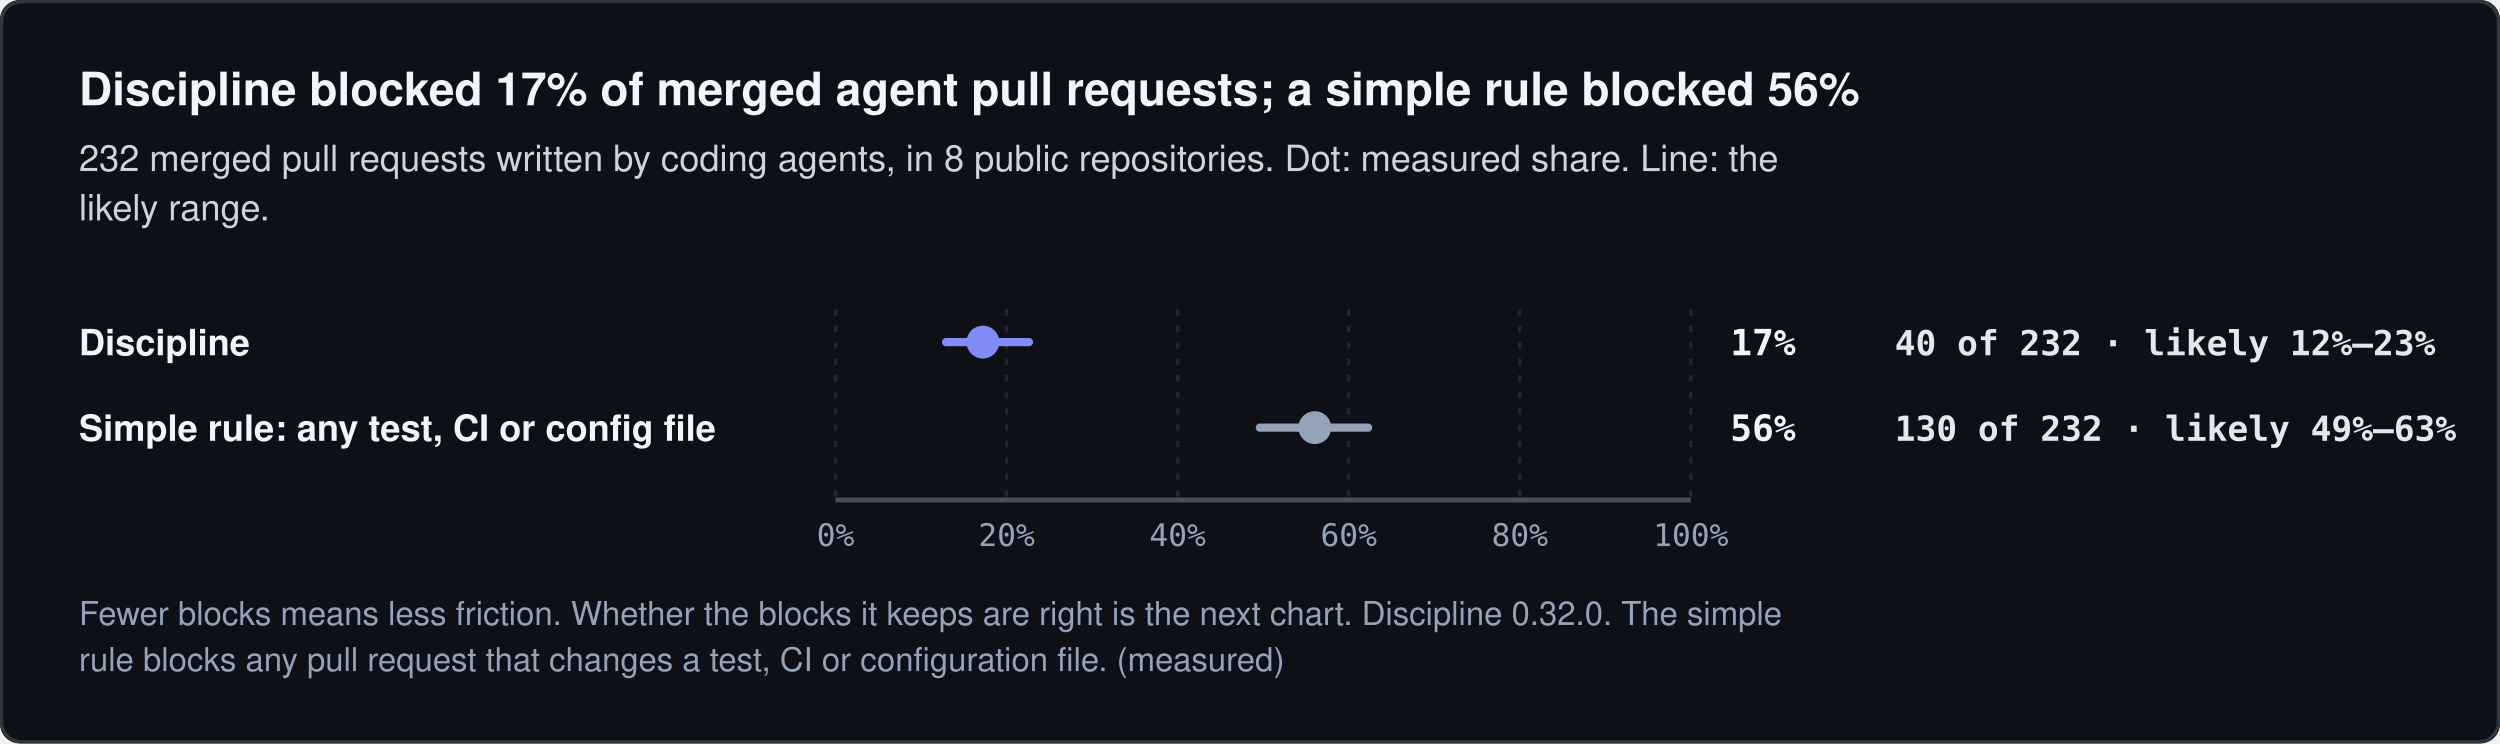
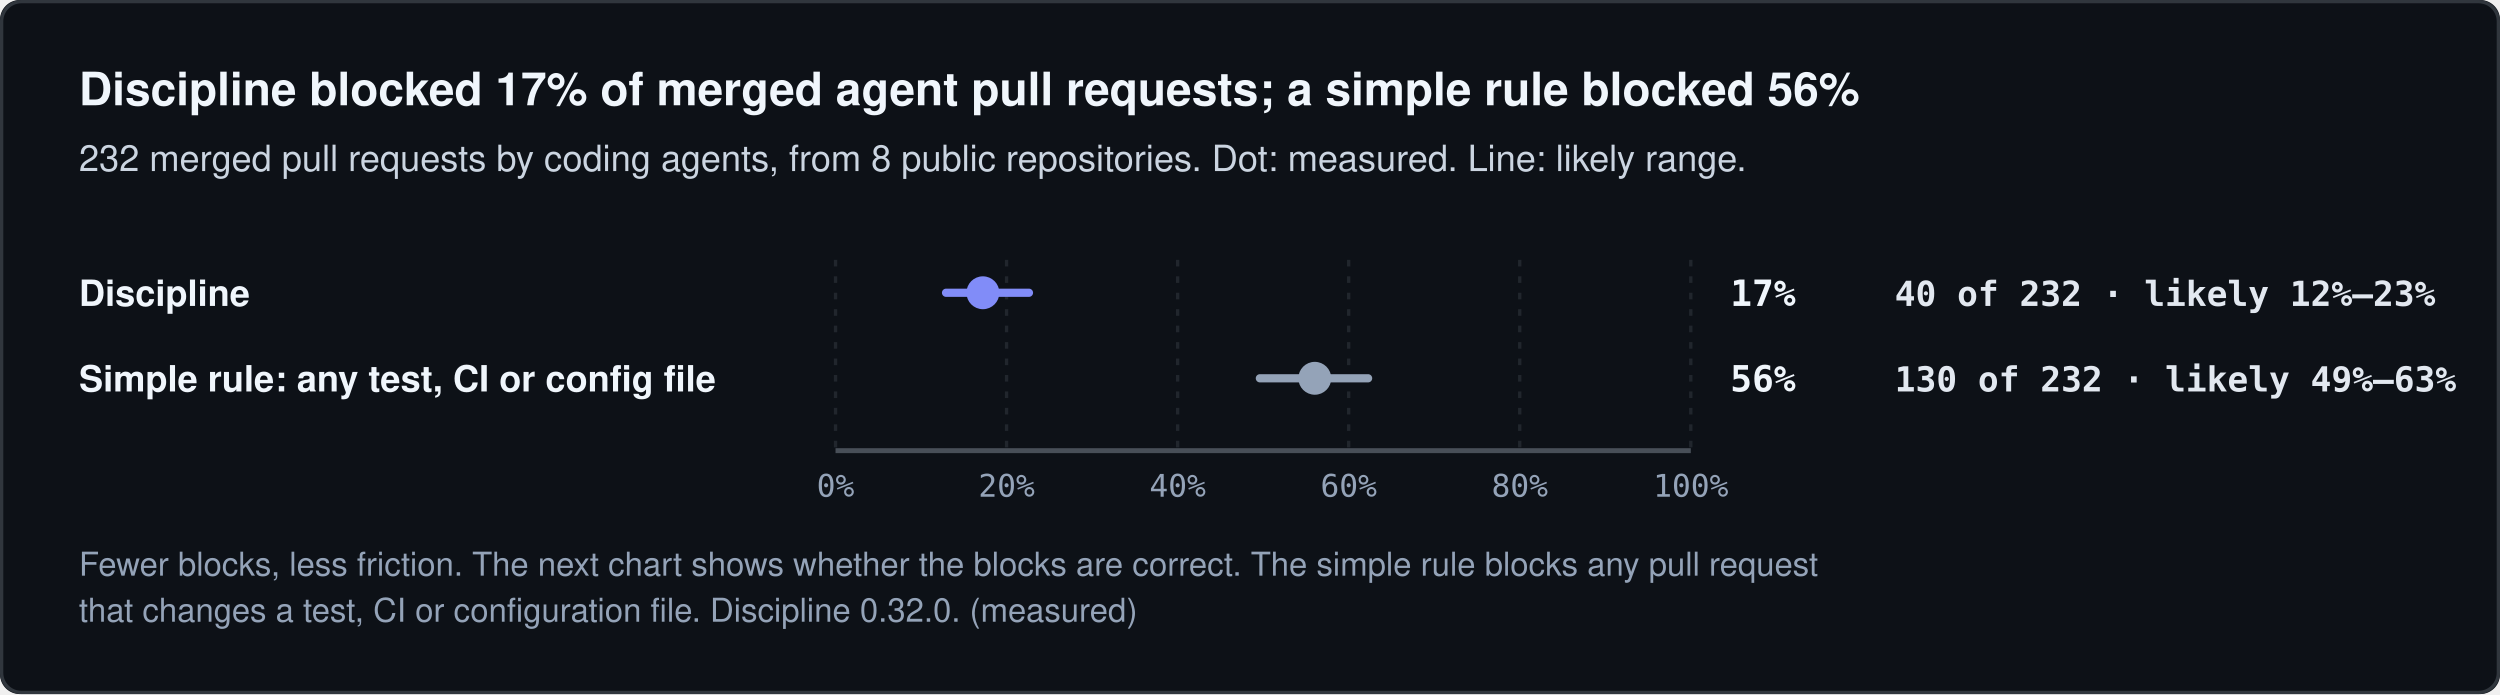
- <svg xmlns="http://www.w3.org/2000/svg" role="img" viewBox="0 0 760 226" width="100%">
+ <svg xmlns="http://www.w3.org/2000/svg" role="img" viewBox="0 0 760 211" width="100%">
  <defs>
    <style>
.bg{fill:#fff} .border{stroke:#e2e8f0;fill:none} .grid{stroke:#f1f5f9;stroke-dasharray:2,3}
.axis{stroke:#cbd5e1;stroke-width:1.5px} .floor{stroke:#b45309;stroke-width:1.5px;stroke-dasharray:5,3}
.t-title{font-family:-apple-system, BlinkMacSystemFont, "Segoe UI", Helvetica, Arial, sans-serif;font-size:14px;font-weight:700;fill:#0f172a}
.t-sub{font-family:-apple-system, BlinkMacSystemFont, "Segoe UI", Helvetica, Arial, sans-serif;font-size:11px;font-weight:500;fill:#334155}
.t-note{font-family:-apple-system, BlinkMacSystemFont, "Segoe UI", Helvetica, Arial, sans-serif;font-size:10px;fill:#64748b}
.t-head{font-family:-apple-system, BlinkMacSystemFont, "Segoe UI", Helvetica, Arial, sans-serif;font-size:11px;font-weight:700;fill:#0f172a}
.t-row{font-family:-apple-system, BlinkMacSystemFont, "Segoe UI", Helvetica, Arial, sans-serif;font-size:11px;font-weight:600;fill:#0f172a}
.t-axis{font-family:ui-monospace, SFMono-Regular, Menlo, monospace;font-size:9.5px;fill:#64748b}
.t-val{font-family:ui-monospace, SFMono-Regular, Menlo, monospace;font-size:10.5px;font-weight:600;fill:#334155}
.t-big{font-family:ui-monospace, SFMono-Regular, Menlo, monospace;font-size:11px;font-weight:700;fill:#0f172a}
.t-floor{font-family:-apple-system, BlinkMacSystemFont, "Segoe UI", Helvetica, Arial, sans-serif;font-size:10px;font-weight:700;fill:#b45309}
.c-disc{fill:#4f46e5;stroke:#4f46e5} .c-base{fill:#64748b;stroke:#64748b}
.c-hollow{fill:#fff;stroke:#4f46e5;stroke-width:2px}
.ci{stroke-width:2.5px;stroke-linecap:round}
.bg{fill:#0d1117} .border{stroke:#30363d} .grid{stroke:#21262d} .axis{stroke:#484f58}
.t-title,.t-row,.t-head,.t-big{fill:#f0f6fc} .t-sub{fill:#cbd5e1} .t-note,.t-axis{fill:#94a3b8} .t-val{fill:#e2e8f0}
.floor{stroke:#f59e0b} .t-floor{fill:#fbbf24}
.c-disc{fill:#818cf8;stroke:#818cf8} .c-base{fill:#94a3b8;stroke:#94a3b8}
.c-hollow{fill:#0d1117;stroke:#818cf8}
</style>
  </defs>
-   <rect class="bg" width="760" height="226" rx="6" />
-   <rect class="border" x=".5" y=".5" width="759" height="225" rx="6" />
+   <rect class="bg" width="760" height="211" rx="6" />
+   <rect class="border" x=".5" y=".5" width="759" height="210" rx="6" />
  <text class="t-title" x="24" y="32">Discipline blocked 17% of merged agent pull requests; a simple rule blocked 56%</text>
-   <text class="t-sub" x="24" y="52">232 merged pull requests written by coding agents, in 8 public repositories. Dot: measured share. Line: the</text>
-   <text class="t-sub" x="24" y="67">likely range.</text>
-   <line class="grid" x1="254.0" y1="94" x2="254.0" y2="152" />
-   <text class="t-axis" x="254.0" y="166" text-anchor="middle">0%</text>
-   <line class="grid" x1="306.0" y1="94" x2="306.0" y2="152" />
-   <text class="t-axis" x="306.0" y="166" text-anchor="middle">20%</text>
-   <line class="grid" x1="358.0" y1="94" x2="358.0" y2="152" />
-   <text class="t-axis" x="358.0" y="166" text-anchor="middle">40%</text>
-   <line class="grid" x1="410.0" y1="94" x2="410.0" y2="152" />
-   <text class="t-axis" x="410.0" y="166" text-anchor="middle">60%</text>
-   <line class="grid" x1="462.0" y1="94" x2="462.0" y2="152" />
-   <text class="t-axis" x="462.0" y="166" text-anchor="middle">80%</text>
-   <line class="grid" x1="514.0" y1="94" x2="514.0" y2="152" />
-   <text class="t-axis" x="514.0" y="166" text-anchor="middle">100%</text>
-   <line class="axis" x1="254" y1="152" x2="514" y2="152" />
-   <text class="t-row" x="24" y="108">Discipline</text>
-   <line class="ci c-disc" x1="287.6" y1="104" x2="312.8" y2="104" />
-   <circle class="c-disc" cx="298.8" cy="104" r="4.5" />
-   <text class="t-big" x="526" y="108">17%</text>
-   <text class="t-val" x="576" y="108">40 of 232 · likely 12%–23%</text>
-   <text class="t-row" x="24" y="134">Simple rule: any test, CI or config file</text>
-   <line class="ci c-base" x1="383.0" y1="130" x2="415.9" y2="130" />
-   <circle class="c-base" cx="399.7" cy="130" r="4.5" />
-   <text class="t-big" x="526" y="134">56%</text>
-   <text class="t-val" x="576" y="134">130 of 232 · likely 49%–63%</text>
-   <text class="t-note" x="24" y="190">Fewer blocks means less friction. Whether the blocks it keeps are right is the next chart. Discipline 0.32.0. The simple</text>
-   <text class="t-note" x="24" y="204">rule blocks any pull request that changes a test, CI or configuration file. (measured)</text>
+   <text class="t-sub" x="24" y="52">232 merged pull requests by coding agents, from 8 public repositories. Dot: measured. Line: likely range.</text>
+   <line class="grid" x1="254.0" y1="79" x2="254.0" y2="137" />
+   <text class="t-axis" x="254.0" y="151" text-anchor="middle">0%</text>
+   <line class="grid" x1="306.0" y1="79" x2="306.0" y2="137" />
+   <text class="t-axis" x="306.0" y="151" text-anchor="middle">20%</text>
+   <line class="grid" x1="358.0" y1="79" x2="358.0" y2="137" />
+   <text class="t-axis" x="358.0" y="151" text-anchor="middle">40%</text>
+   <line class="grid" x1="410.0" y1="79" x2="410.0" y2="137" />
+   <text class="t-axis" x="410.0" y="151" text-anchor="middle">60%</text>
+   <line class="grid" x1="462.0" y1="79" x2="462.0" y2="137" />
+   <text class="t-axis" x="462.0" y="151" text-anchor="middle">80%</text>
+   <line class="grid" x1="514.0" y1="79" x2="514.0" y2="137" />
+   <text class="t-axis" x="514.0" y="151" text-anchor="middle">100%</text>
+   <line class="axis" x1="254" y1="137" x2="514" y2="137" />
+   <text class="t-row" x="24" y="93">Discipline</text>
+   <line class="ci c-disc" x1="287.6" y1="89" x2="312.8" y2="89" />
+   <circle class="c-disc" cx="298.8" cy="89" r="4.5" />
+   <text class="t-big" x="526" y="93">17%</text>
+   <text class="t-val" x="576" y="93">40 of 232 · likely 12%–23%</text>
+   <text class="t-row" x="24" y="119">Simple rule: any test, CI or config file</text>
+   <line class="ci c-base" x1="383.0" y1="115" x2="415.9" y2="115" />
+   <circle class="c-base" cx="399.7" cy="115" r="4.5" />
+   <text class="t-big" x="526" y="119">56%</text>
+   <text class="t-val" x="576" y="119">130 of 232 · likely 49%–63%</text>
+   <text class="t-note" x="24" y="175">Fewer blocks, less friction. The next chart shows whether the blocks are correct. The simple rule blocks any pull request</text>
+   <text class="t-note" x="24" y="189">that changes a test, CI or configuration file. Discipline 0.32.0. (measured)</text>
</svg>
